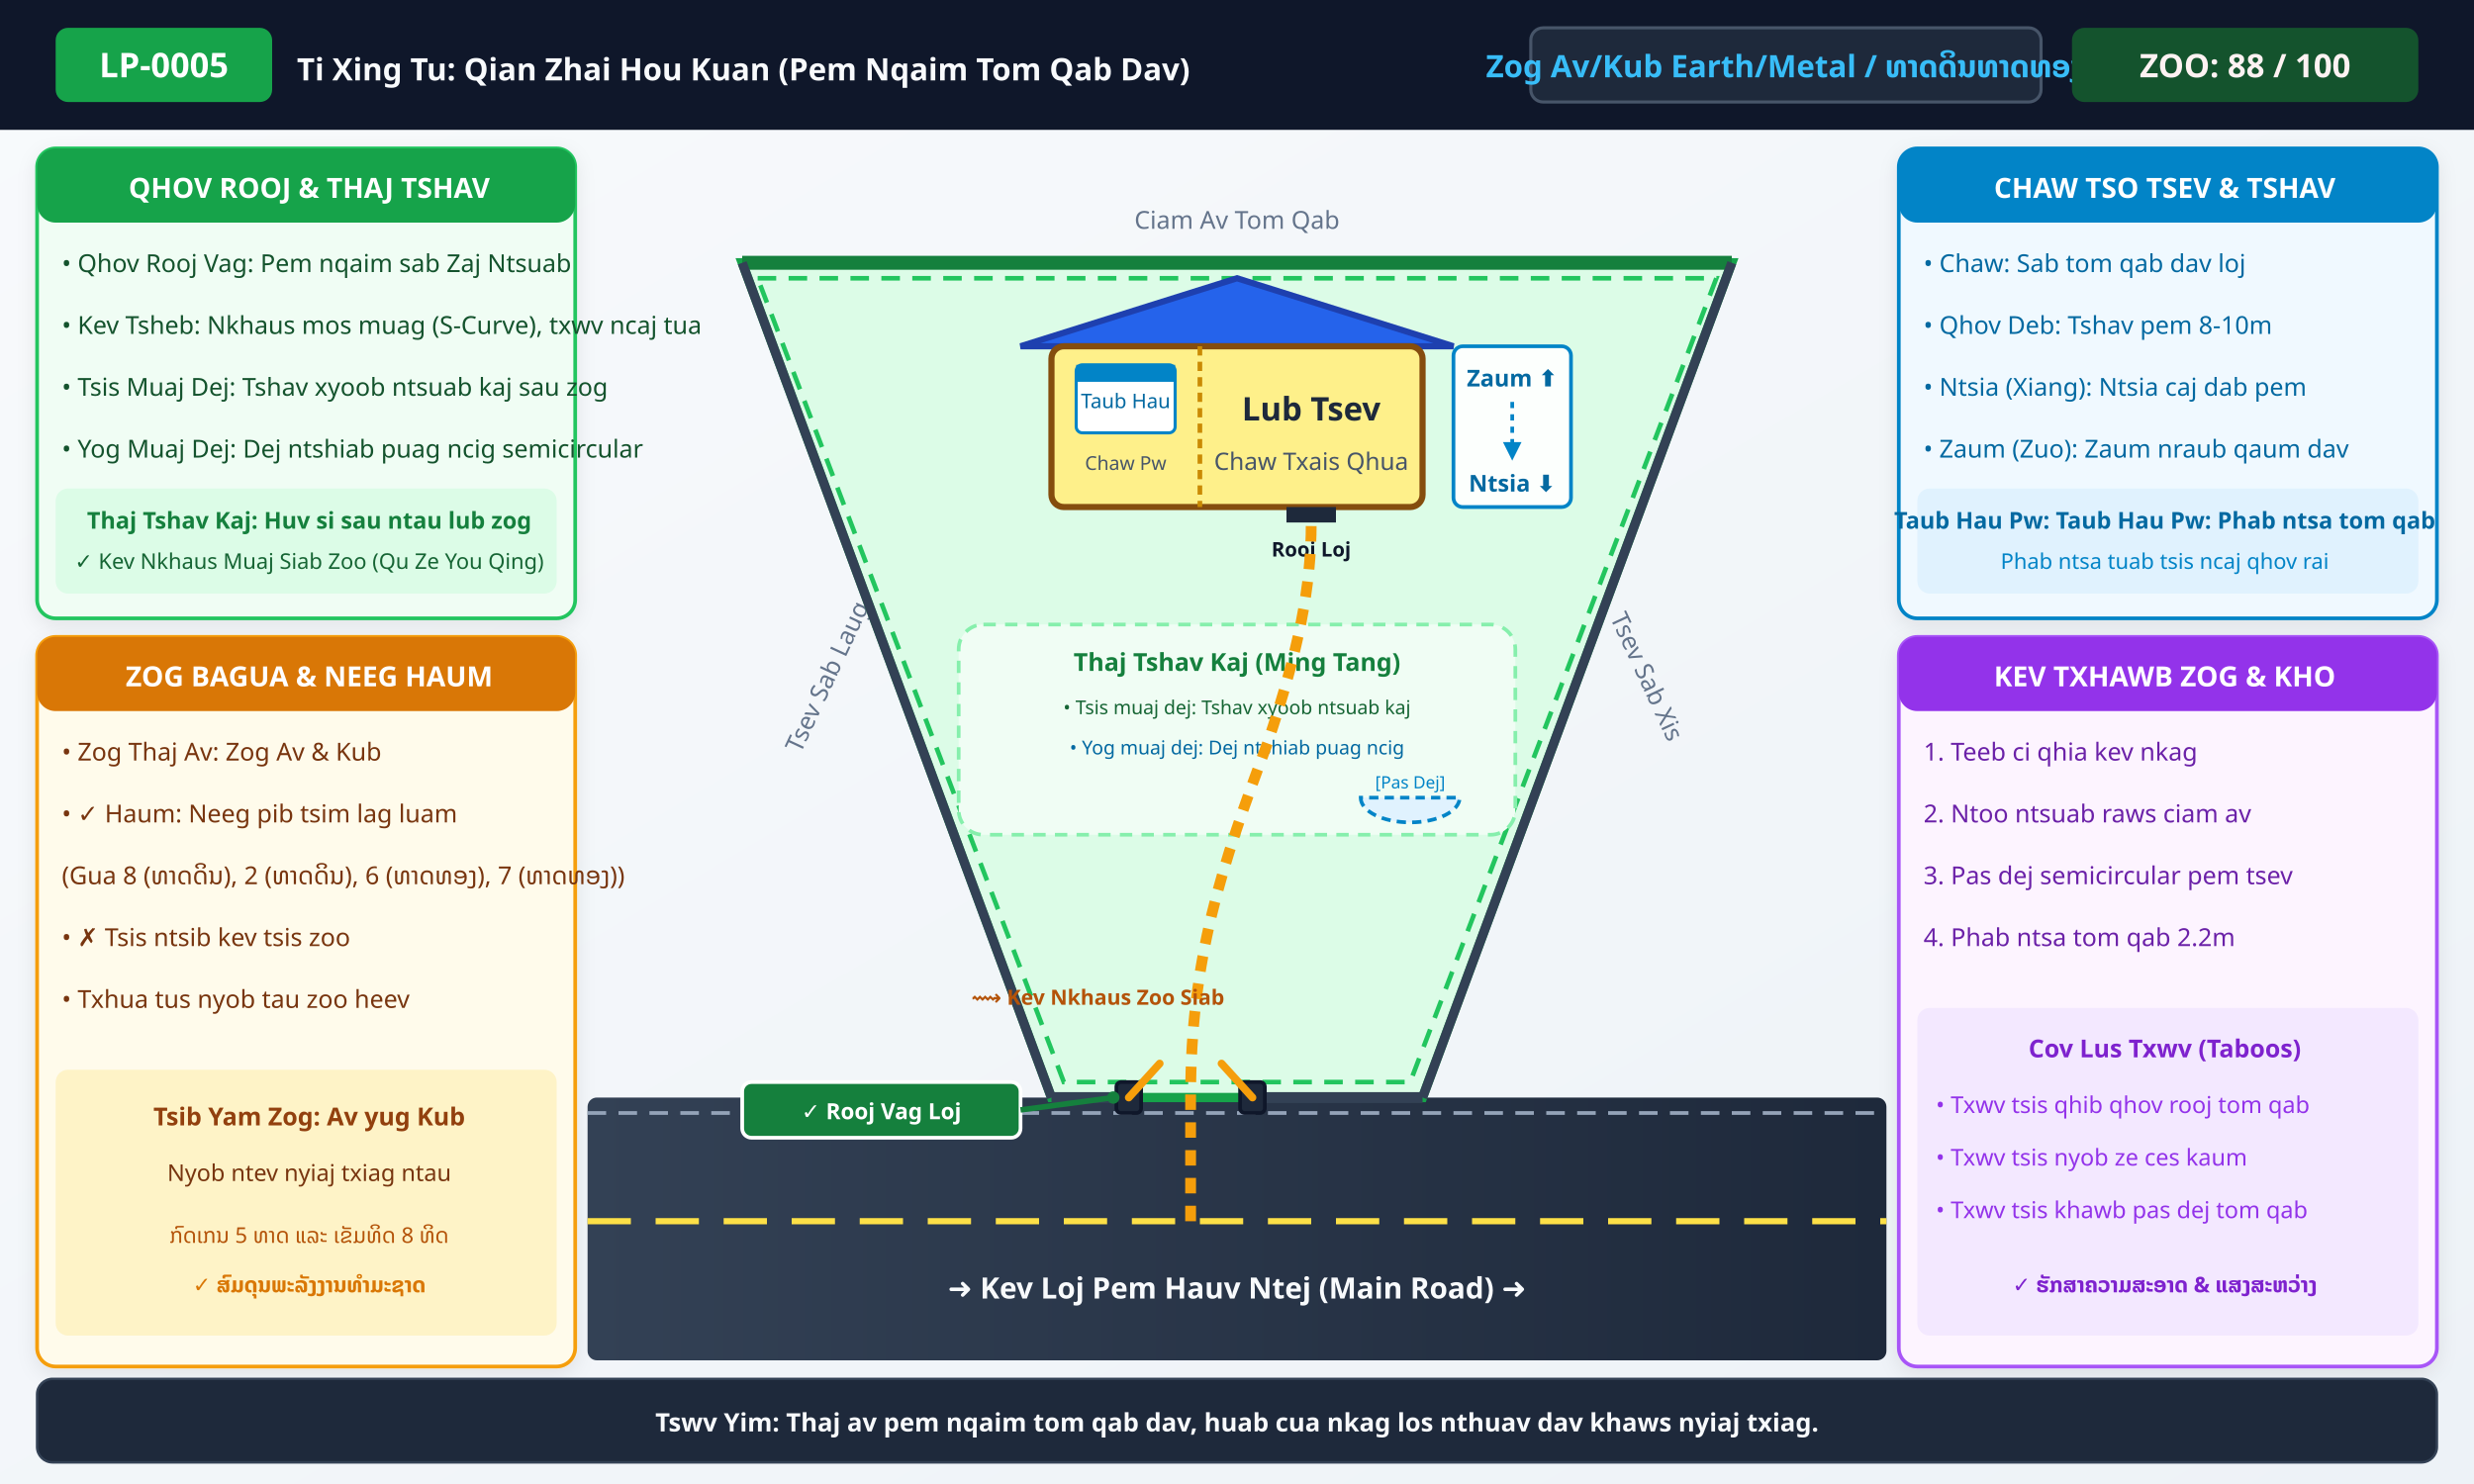
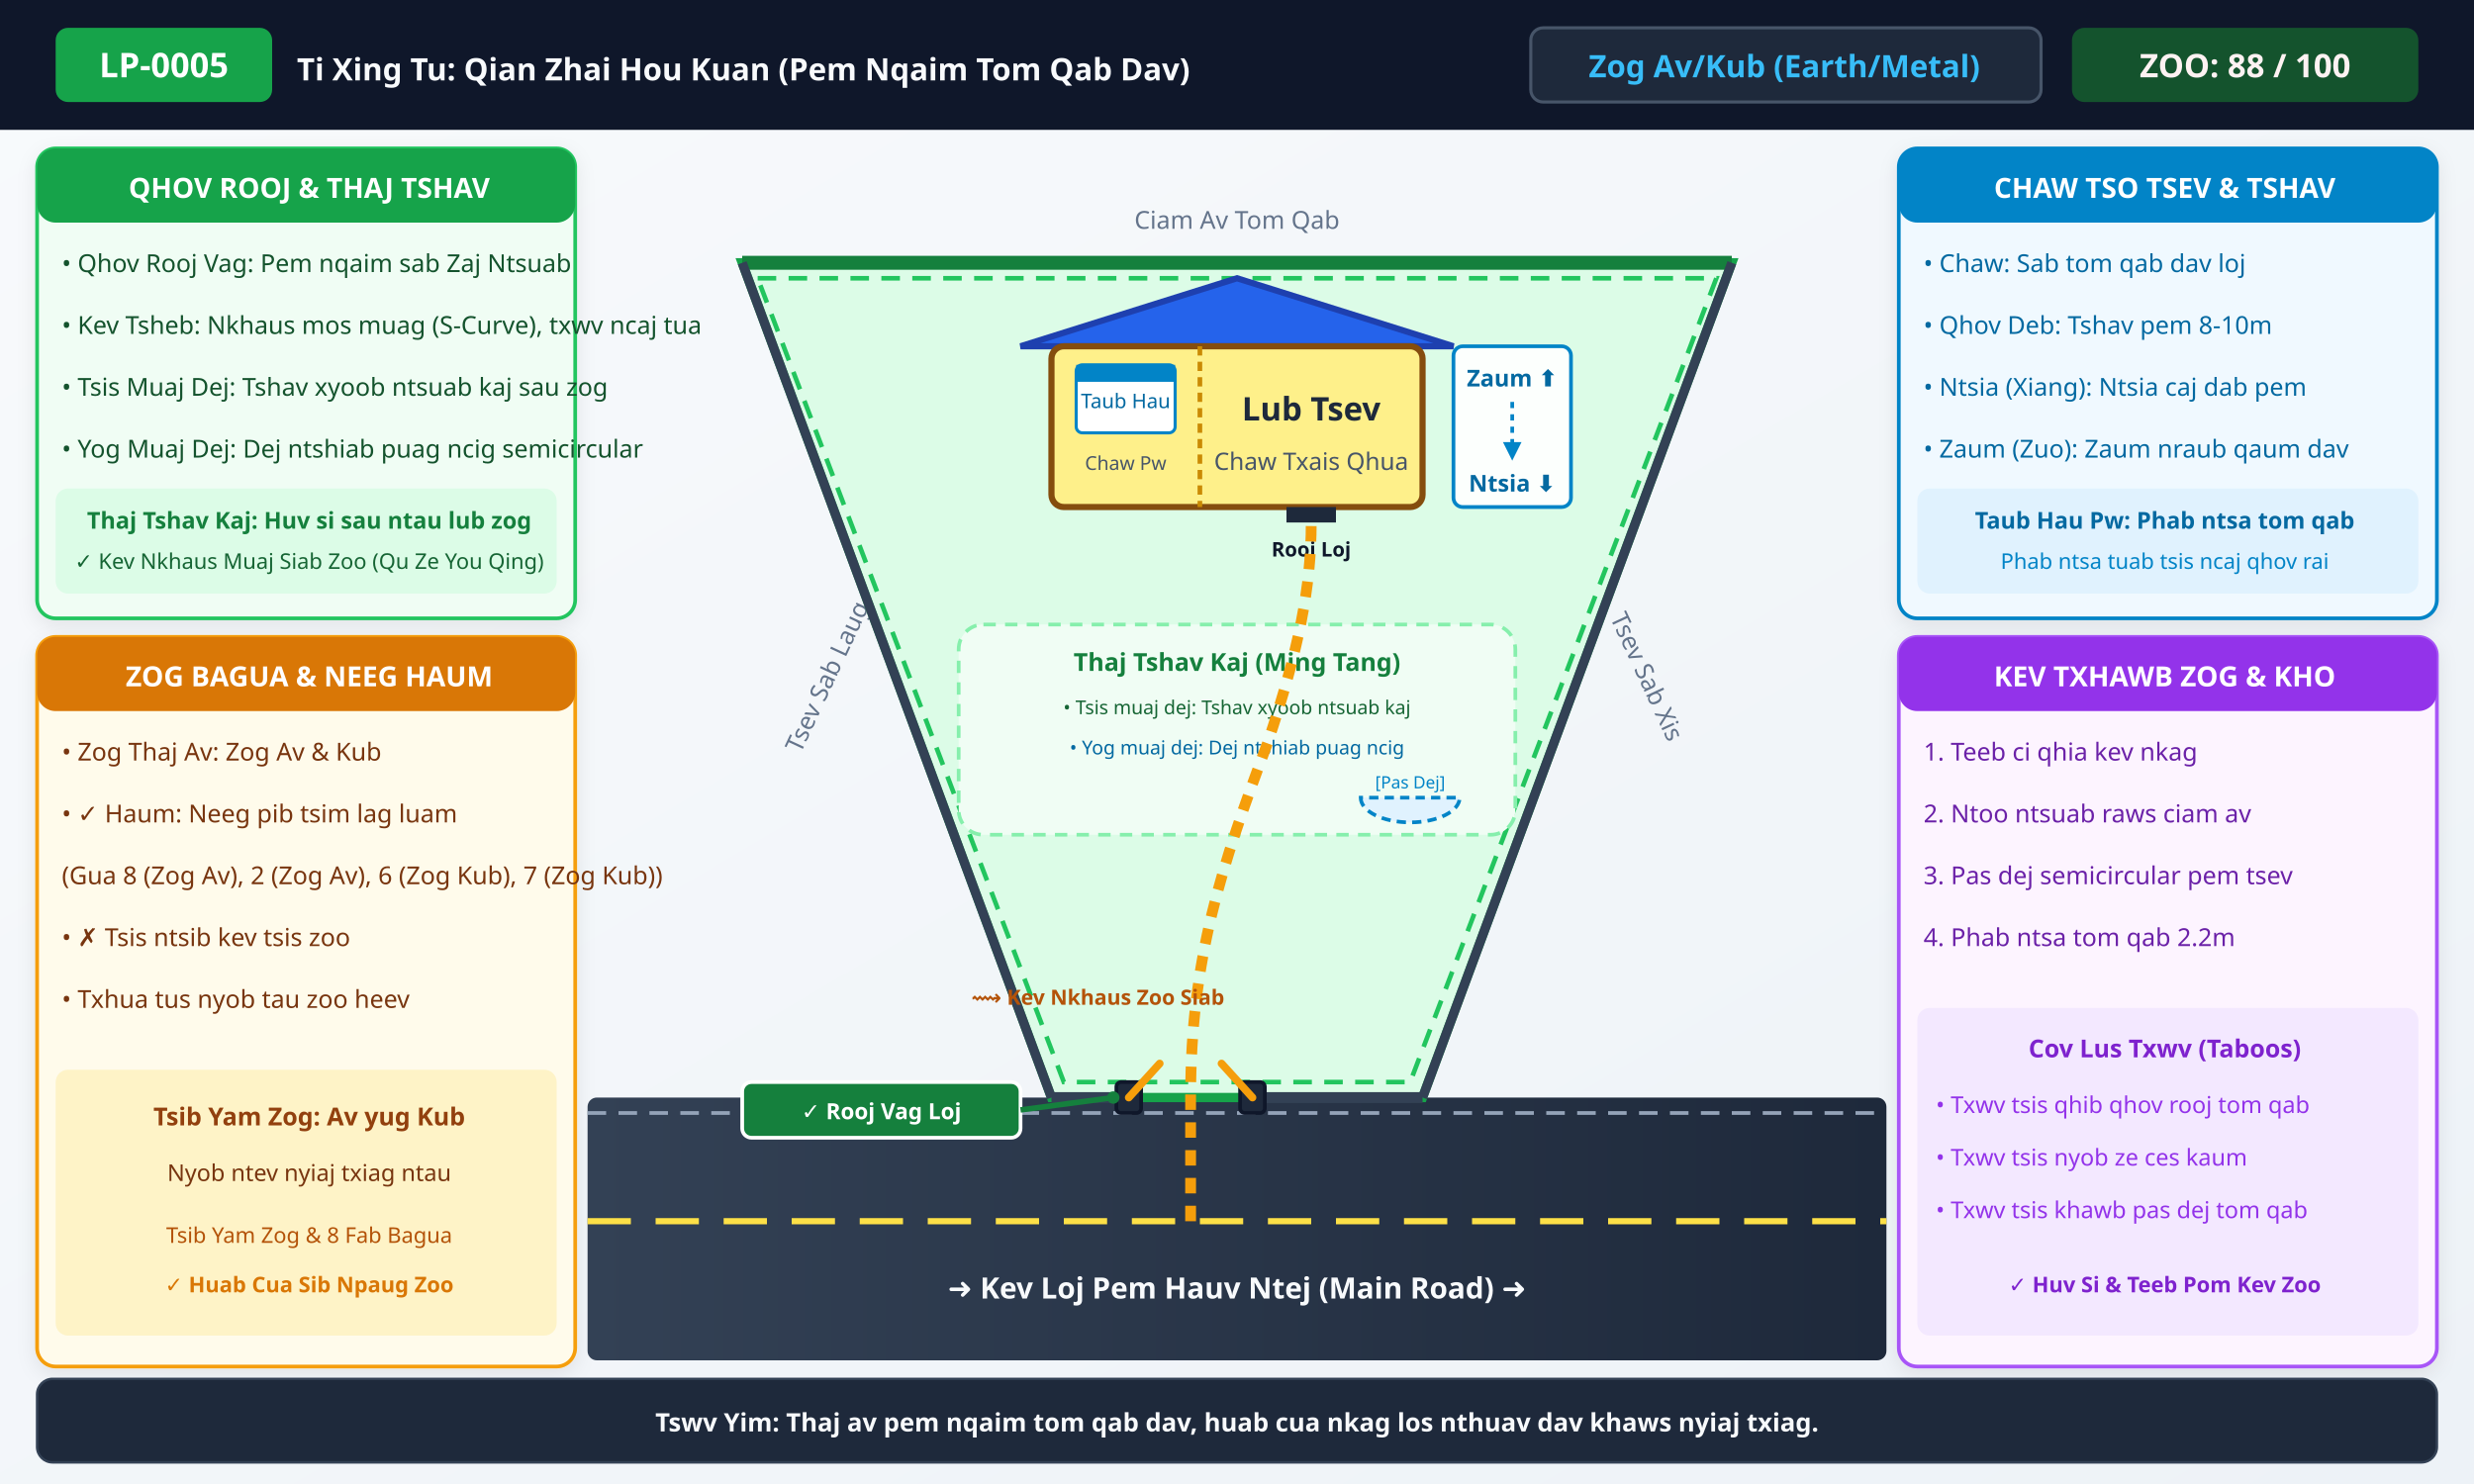
<svg xmlns="http://www.w3.org/2000/svg" viewBox="0 0 800 480" width="800" height="480">
  <defs>
    <linearGradient id="bgGrad" x1="0%" y1="0%" x2="100%" y2="100%">
      <stop offset="0%" stop-color="#F8FAFC" />
      <stop offset="100%" stop-color="#EDF2F7" />
    </linearGradient>
    <linearGradient id="roadGrad" x1="0%" y1="0%" x2="100%" y2="0%">
      <stop offset="0%" stop-color="#334155" />
      <stop offset="100%" stop-color="#1E293B" />
    </linearGradient>
    <filter id="shadow" x="-5%" y="-5%" width="110%" height="110%">
      <feDropShadow dx="0" dy="2" stdDeviation="3" flood-opacity="0.08" />
    </filter>
  </defs>
  <rect width="800" height="480" fill="url(#bgGrad)" />
  <rect x="0" y="0" width="800" height="42" fill="#0F172A" />
  <rect x="18" y="9" width="70" height="24" rx="4" fill="#16A34A" />
  <text x="53" y="25" font-family="'Segoe UI', sans-serif" font-weight="bold" font-size="11" fill="#FFFFFF" text-anchor="middle">LP-0005</text>
  <text x="96" y="26" font-family="'Noto Sans Lao', 'Segoe UI', sans-serif" font-weight="bold" font-size="10" fill="#F8FAFC">Ti Xing Tu: Qian Zhai Hou Kuan (Pem Nqaim Tom Qab Dav)</text>
  <rect x="495" y="9" width="165" height="24" rx="4" fill="#1E293B" stroke="#475569" stroke-width="1" />
-   <text x="577" y="25" font-family="'Noto Sans Lao', 'Segoe UI', sans-serif" font-weight="bold" font-size="10" fill="#38BDF8" text-anchor="middle">Zog Av/Kub Earth/Metal / ທາດດິນທາດທອງ</text>
+   <text x="577" y="25" font-family="'Noto Sans Lao', 'Segoe UI', sans-serif" font-weight="bold" font-size="10" fill="#38BDF8" text-anchor="middle">Zog Av/Kub (Earth/Metal)</text>
  <rect x="670" y="9" width="112" height="24" rx="4" fill="#14532D" />
  <text x="726" y="25" font-family="'Noto Sans Lao', 'Segoe UI', sans-serif" font-weight="bold" font-size="10.5" fill="#FEF2F2" text-anchor="middle">ZOO: 88 / 100</text>
  <rect x="12" y="48" width="174" height="152" rx="6" fill="#F0FDF4" stroke="#22C55E" stroke-width="1.2" filter="url(#shadow)" />
  <rect x="12" y="48" width="174" height="24" rx="6" fill="#16A34A" />
  <text x="100" y="64" font-family="'Noto Sans Lao', 'Segoe UI', sans-serif" font-weight="bold" font-size="9" fill="#FFFFFF" text-anchor="middle">QHOV ROOJ &amp; THAJ TSHAV</text>
  <text x="20" y="88" font-family="'Noto Sans Lao', 'Segoe UI', sans-serif" font-size="8" fill="#14532D">• Qhov Rooj Vag: Pem nqaim sab Zaj Ntsuab</text>
  <text x="20" y="108" font-family="'Noto Sans Lao', 'Segoe UI', sans-serif" font-size="8" fill="#14532D">• Kev Tsheb: Nkhaus mos muag (S-Curve), txwv ncaj tua</text>
  <text x="20" y="128" font-family="'Noto Sans Lao', 'Segoe UI', sans-serif" font-size="8" fill="#14532D">• Tsis Muaj Dej: Tshav xyoob ntsuab kaj sau zog</text>
  <text x="20" y="148" font-family="'Noto Sans Lao', 'Segoe UI', sans-serif" font-size="8" fill="#14532D">• Yog Muaj Dej: Dej ntshiab puag ncig semicircular</text>
  <rect x="18" y="158" width="162" height="34" rx="4" fill="#DCFCE7" />
  <text x="100" y="171" font-family="'Noto Sans Lao', 'Segoe UI', sans-serif" font-weight="bold" font-size="7.5" fill="#15803D" text-anchor="middle">Thaj Tshav Kaj: Huv si sau ntau lub zog</text>
  <text x="100" y="184" font-family="'Noto Sans Lao', 'Segoe UI', sans-serif" font-size="7" fill="#166534" text-anchor="middle">✓ Kev Nkhaus Muaj Siab Zoo (Qu Ze You Qing)</text>
  <rect x="12" y="206" width="174" height="236" rx="6" fill="#FFFBEB" stroke="#F59E0B" stroke-width="1.2" filter="url(#shadow)" />
  <rect x="12" y="206" width="174" height="24" rx="6" fill="#D97706" />
  <text x="100" y="222" font-family="'Noto Sans Lao', 'Segoe UI', sans-serif" font-weight="bold" font-size="9" fill="#FFFFFF" text-anchor="middle">ZOG BAGUA &amp; NEEG HAUM</text>
  <text x="20" y="246" font-family="'Noto Sans Lao', 'Segoe UI', sans-serif" font-size="8" fill="#78350F">• Zog Thaj Av: Zog Av &amp; Kub</text>
  <text x="20" y="266" font-family="'Noto Sans Lao', 'Segoe UI', sans-serif" font-size="8" fill="#78350F">• ✓ Haum: Neeg pib tsim lag luam</text>
-   <text x="20" y="286" font-family="'Noto Sans Lao', 'Segoe UI', sans-serif" font-size="8" fill="#78350F">(Gua 8 (ທາດດິນ), 2 (ທາດດິນ), 6 (ທາດທອງ), 7 (ທາດທອງ))</text>
+   <text x="20" y="286" font-family="'Noto Sans Lao', 'Segoe UI', sans-serif" font-size="8" fill="#78350F">(Gua 8 (Zog Av), 2 (Zog Av), 6 (Zog Kub), 7 (Zog Kub))</text>
  <text x="20" y="306" font-family="'Noto Sans Lao', 'Segoe UI', sans-serif" font-size="8" fill="#78350F">• ✗ Tsis ntsib kev tsis zoo</text>
  <text x="20" y="326" font-family="'Noto Sans Lao', 'Segoe UI', sans-serif" font-size="8" fill="#78350F">• Txhua tus nyob tau zoo heev</text>
  <rect x="18" y="346" width="162" height="86" rx="4" fill="#FEF3C7" />
  <text x="100" y="364" font-family="'Noto Sans Lao', 'Segoe UI', sans-serif" font-weight="bold" font-size="8" fill="#92400E" text-anchor="middle">Tsib Yam Zog: Av yug Kub</text>
  <text x="100" y="382" font-family="'Noto Sans Lao', 'Segoe UI', sans-serif" font-size="7.5" fill="#78350F" text-anchor="middle">Nyob ntev nyiaj txiag ntau</text>
-   <text x="100" y="402" font-family="'Noto Sans Lao', 'Segoe UI', sans-serif" font-size="7" fill="#B45309" text-anchor="middle">ກົດເກນ 5 ທາດ ແລະ ເຂັມທິດ 8 ທິດ</text>
-   <text x="100" y="418" font-family="'Noto Sans Lao', 'Segoe UI', sans-serif" font-weight="bold" font-size="7" fill="#D97706" text-anchor="middle">✓ ສົມດຸນພະລັງງານທຳມະຊາດ</text>
+   <text x="100" y="402" font-family="'Noto Sans Lao', 'Segoe UI', sans-serif" font-size="7" fill="#B45309" text-anchor="middle">Tsib Yam Zog &amp; 8 Fab Bagua</text>
+   <text x="100" y="418" font-family="'Noto Sans Lao', 'Segoe UI', sans-serif" font-weight="bold" font-size="7" fill="#D97706" text-anchor="middle">✓ Huab Cua Sib Npaug Zoo</text>
  <rect x="614" y="48" width="174" height="152" rx="6" fill="#F0F9FF" stroke="#0284C7" stroke-width="1.2" filter="url(#shadow)" />
  <rect x="614" y="48" width="174" height="24" rx="6" fill="#0284C7" />
  <text x="700" y="64" font-family="'Noto Sans Lao', 'Segoe UI', sans-serif" font-weight="bold" font-size="9" fill="#FFFFFF" text-anchor="middle">CHAW TSO TSEV &amp; TSHAV</text>
  <text x="622" y="88" font-family="'Noto Sans Lao', 'Segoe UI', sans-serif" font-size="8" fill="#0369A1">• Chaw: Sab tom qab dav loj</text>
  <text x="622" y="108" font-family="'Noto Sans Lao', 'Segoe UI', sans-serif" font-size="8" fill="#0369A1">• Qhov Deb: Tshav pem 8-10m</text>
  <text x="622" y="128" font-family="'Noto Sans Lao', 'Segoe UI', sans-serif" font-size="8" fill="#0369A1">• Ntsia (Xiang): Ntsia caj dab pem</text>
  <text x="622" y="148" font-family="'Noto Sans Lao', 'Segoe UI', sans-serif" font-size="8" fill="#0369A1">• Zaum (Zuo): Zaum nraub qaum dav</text>
  <rect x="620" y="158" width="162" height="34" rx="4" fill="#E0F2FE" />
-   <text x="700" y="171" font-family="'Noto Sans Lao', 'Segoe UI', sans-serif" font-weight="bold" font-size="7.5" fill="#0369A1" text-anchor="middle">Taub Hau Pw: Taub Hau Pw: Phab ntsa tom qab</text>
+   <text x="700" y="171" font-family="'Noto Sans Lao', 'Segoe UI', sans-serif" font-weight="bold" font-size="7.5" fill="#0369A1" text-anchor="middle">Taub Hau Pw: Phab ntsa tom qab</text>
  <text x="700" y="184" font-family="'Noto Sans Lao', 'Segoe UI', sans-serif" font-size="7" fill="#0284C7" text-anchor="middle">Phab ntsa tuab tsis ncaj qhov rai</text>
  <rect x="614" y="206" width="174" height="236" rx="6" fill="#FDF4FF" stroke="#A855F7" stroke-width="1.2" filter="url(#shadow)" />
  <rect x="614" y="206" width="174" height="24" rx="6" fill="#9333EA" />
  <text x="700" y="222" font-family="'Noto Sans Lao', 'Segoe UI', sans-serif" font-weight="bold" font-size="9" fill="#FFFFFF" text-anchor="middle">KEV TXHAWB ZOG &amp; KHO</text>
  <text x="622" y="246" font-family="'Noto Sans Lao', 'Segoe UI', sans-serif" font-size="8" fill="#6B21A8">1. Teeb ci qhia kev nkag</text>
  <text x="622" y="266" font-family="'Noto Sans Lao', 'Segoe UI', sans-serif" font-size="8" fill="#6B21A8">2. Ntoo ntsuab raws ciam av</text>
  <text x="622" y="286" font-family="'Noto Sans Lao', 'Segoe UI', sans-serif" font-size="8" fill="#6B21A8">3. Pas dej semicircular pem tsev</text>
  <text x="622" y="306" font-family="'Noto Sans Lao', 'Segoe UI', sans-serif" font-size="8" fill="#6B21A8">4. Phab ntsa tom qab 2.2m</text>
  <rect x="620" y="326" width="162" height="106" rx="4" fill="#F3E8FF" />
  <text x="700" y="342" font-family="'Noto Sans Lao', 'Segoe UI', sans-serif" font-weight="bold" font-size="8" fill="#7E22CE" text-anchor="middle">Cov Lus Txwv (Taboos)</text>
  <text x="626" y="360" font-family="'Noto Sans Lao', 'Segoe UI', sans-serif" font-size="7.5" fill="#9333EA">• Txwv tsis qhib qhov rooj tom qab</text>
  <text x="626" y="377" font-family="'Noto Sans Lao', 'Segoe UI', sans-serif" font-size="7.5" fill="#9333EA">• Txwv tsis nyob ze ces kaum</text>
  <text x="626" y="394" font-family="'Noto Sans Lao', 'Segoe UI', sans-serif" font-size="7.5" fill="#9333EA">• Txwv tsis khawb pas dej tom qab</text>
-   <text x="700" y="418" font-family="'Noto Sans Lao', 'Segoe UI', sans-serif" font-weight="bold" font-size="7" fill="#7E22CE" text-anchor="middle">✓ ຮັກສາຄວາມສະອາດ &amp; ແສງສະຫວ່າງ</text>
+   <text x="700" y="418" font-family="'Noto Sans Lao', 'Segoe UI', sans-serif" font-weight="bold" font-size="7" fill="#7E22CE" text-anchor="middle">✓ Huv Si &amp; Teeb Pom Kev Zoo</text>
  <rect x="190" y="355" width="420" height="85" fill="url(#roadGrad)" rx="3" />
  <line x1="190" y1="395" x2="610" y2="395" stroke="#FDE047" stroke-width="2" stroke-dasharray="14,8" />
  <line x1="190" y1="360" x2="610" y2="360" stroke="#94A3B8" stroke-width="1.2" stroke-dasharray="6,4" />
  <text x="400" y="420" font-family="'Noto Sans Lao', 'Segoe UI', sans-serif" font-weight="bold" font-size="9.5" fill="#F8FAFC" text-anchor="middle">➜ Kev Loj Pem Hauv Ntej (Main Road) ➜</text>
  <g>
    <text x="400" y="74" font-family="'Noto Sans Lao', 'Segoe UI', sans-serif" font-size="8" fill="#64748B" text-anchor="middle">Ciam Av Tom Qab</text>
    <text x="270" y="220" font-family="'Noto Sans Lao', 'Segoe UI', sans-serif" font-size="8" fill="#64748B" text-anchor="middle" transform="rotate(-65 270 220)">Tsev Sab Laug</text>
    <text x="530" y="220" font-family="'Noto Sans Lao', 'Segoe UI', sans-serif" font-size="8" fill="#64748B" text-anchor="middle" transform="rotate(65 530 220)">Tsev Sab Xis</text>
    <polygon points="240,85 560,85 460,355 340,355" fill="#DCFCE7" stroke="#16A34A" stroke-width="3" />
    <polygon points="245,90 555,90 456,350 344,350" fill="none" stroke="#22C55E" stroke-width="1.5" stroke-dasharray="6,4" />
    <line x1="240" y1="85" x2="560" y2="85" stroke="#15803D" stroke-width="4.5" />
    <line x1="240" y1="85" x2="340" y2="355" stroke="#334155" stroke-width="3" />
    <line x1="560" y1="85" x2="460" y2="355" stroke="#334155" stroke-width="3" />
    <polygon points="330,112 400,90 470,112" fill="#2563EB" stroke="#1E40AF" stroke-width="2" />
    <rect x="340" y="112" width="120" height="52" fill="#FEF08A" stroke="#854D0E" stroke-width="2" rx="4" />
    <line x1="388" y1="112" x2="388" y2="164" stroke="#CA8A04" stroke-width="1.5" stroke-dasharray="3,2" />
    <rect x="348" y="118" width="32" height="22" rx="2" fill="#FFFFFF" stroke="#0284C7" stroke-width="1" />
    <rect x="348" y="118" width="32" height="5.5" fill="#0284C7" />
    <text x="364" y="132" font-family="'Noto Sans Lao', 'Segoe UI', sans-serif" font-size="6.5" fill="#0369A1" text-anchor="middle">Taub Hau</text>
    <text x="364" y="152" font-family="'Noto Sans Lao', 'Segoe UI', sans-serif" font-size="6.2" fill="#475569" text-anchor="middle">Chaw Pw</text>
    <text x="424" y="136" font-family="'Noto Sans Lao', 'Segoe UI', sans-serif" font-weight="bold" font-size="10.5" fill="#1E293B" text-anchor="middle">Lub Tsev</text>
    <text x="424" y="152" font-family="'Noto Sans Lao', 'Segoe UI', sans-serif" font-size="7.8" fill="#475569" text-anchor="middle">Chaw Txais Qhua</text>
    <rect x="416" y="164" width="16" height="5" fill="#1E293B" />
    <text x="424" y="180" font-family="'Noto Sans Lao', 'Segoe UI', sans-serif" font-weight="bold" font-size="6.5" fill="#0F172A" text-anchor="middle">Rooj Loj</text>
    <g transform="translate(470, 112)">
      <rect x="0" y="0" width="38" height="52" rx="3" fill="#FFFFFF" fill-opacity="0.92" stroke="#0284C7" stroke-width="1.2" />
      <text x="19" y="13" font-family="'Segoe UI', sans-serif" font-weight="bold" font-size="7.5" fill="#0369A1" text-anchor="middle">Zaum ⬆</text>
      <line x1="19" y1="18" x2="19" y2="35" stroke="#0284C7" stroke-width="1.2" stroke-dasharray="2,2" />
      <polygon points="19,37 16,31 22,31" fill="#0284C7" />
      <text x="19" y="47" font-family="'Segoe UI', sans-serif" font-weight="bold" font-size="7.5" fill="#0369A1" text-anchor="middle">Ntsia ⬇</text>
    </g>
    <rect x="310" y="202" width="180" height="68" rx="8" fill="#F0FDF4" stroke="#86EFAC" stroke-width="1.2" stroke-dasharray="4,3" />
    <text x="400" y="217" font-family="'Noto Sans Lao', 'Segoe UI', sans-serif" font-weight="bold" font-size="8" fill="#15803D" text-anchor="middle">Thaj Tshav Kaj (Ming Tang)</text>
    <text x="400" y="231" font-family="'Noto Sans Lao', 'Segoe UI', sans-serif" font-size="6.2" fill="#166534" text-anchor="middle">• Tsis muaj dej: Tshav xyoob ntsuab kaj</text>
    <text x="400" y="244" font-family="'Noto Sans Lao', 'Segoe UI', sans-serif" font-size="6.2" fill="#0369A1" text-anchor="middle">• Yog muaj dej: Dej ntshiab puag ncig</text>
    <path d="M 440 258 A 16 8 0 0 0 472 258 Z" fill="#E0F2FE" stroke="#0284C7" stroke-width="1.2" stroke-dasharray="3,2" />
    <text x="456" y="255" font-family="'Noto Sans Lao', 'Segoe UI', sans-serif" font-size="5.5" fill="#0284C7" text-anchor="middle">[Pas Dej]</text>
    <line x1="340" y1="355" x2="365" y2="355" stroke="#334155" stroke-width="3.5" />
    <line x1="405" y1="355" x2="460" y2="355" stroke="#334155" stroke-width="3.5" />
    <rect x="361" y="350" width="8" height="10" rx="1.5" fill="#1E293B" stroke="#0F172A" stroke-width="1.2" />
    <rect x="401" y="350" width="8" height="10" rx="1.5" fill="#1E293B" stroke="#0F172A" stroke-width="1.2" />
    <line x1="365" y1="355" x2="375" y2="344" stroke="#F59E0B" stroke-width="2.5" stroke-linecap="round" />
    <line x1="405" y1="355" x2="395" y2="344" stroke="#F59E0B" stroke-width="2.5" stroke-linecap="round" />
    <path d="M 385 395 L 385 355 C 385 310 395 280 410 240 C 420 210 424 190 424 169" fill="none" stroke="#F59E0B" stroke-width="3.5" stroke-dasharray="5,4" />
    <text x="355" y="325" font-family="'Noto Sans Lao', 'Segoe UI', sans-serif" font-weight="bold" font-size="6.8" fill="#B45309" text-anchor="middle">⟿ Kev Nkhaus Zoo Siab</text>
    <g transform="translate(240, 350)">
      <rect x="0" y="0" width="90" height="18" rx="3" fill="#15803D" stroke="#FFFFFF" stroke-width="1.2" />
      <text x="45" y="12" font-family="'Noto Sans Lao', 'Segoe UI', sans-serif" font-weight="bold" font-size="7.2" fill="#FFFFFF" text-anchor="middle">✓ Rooj Vag Loj</text>
      <line x1="90" y1="9" x2="120" y2="5" stroke="#15803D" stroke-width="1.8" />
      <circle cx="120" cy="5" r="2" fill="#15803D" />
    </g>
  </g>
  <rect x="12" y="446" width="776" height="27" rx="5" fill="#1E293B" stroke="#334155" stroke-width="0.8" />
  <text x="400" y="463" font-family="'Noto Sans Lao', 'Segoe UI', sans-serif" font-weight="bold" font-size="8.2" fill="#F8FAFC" text-anchor="middle">Tswv Yim: Thaj av pem nqaim tom qab dav, huab cua nkag los nthuav dav khaws nyiaj txiag.</text>
</svg>
